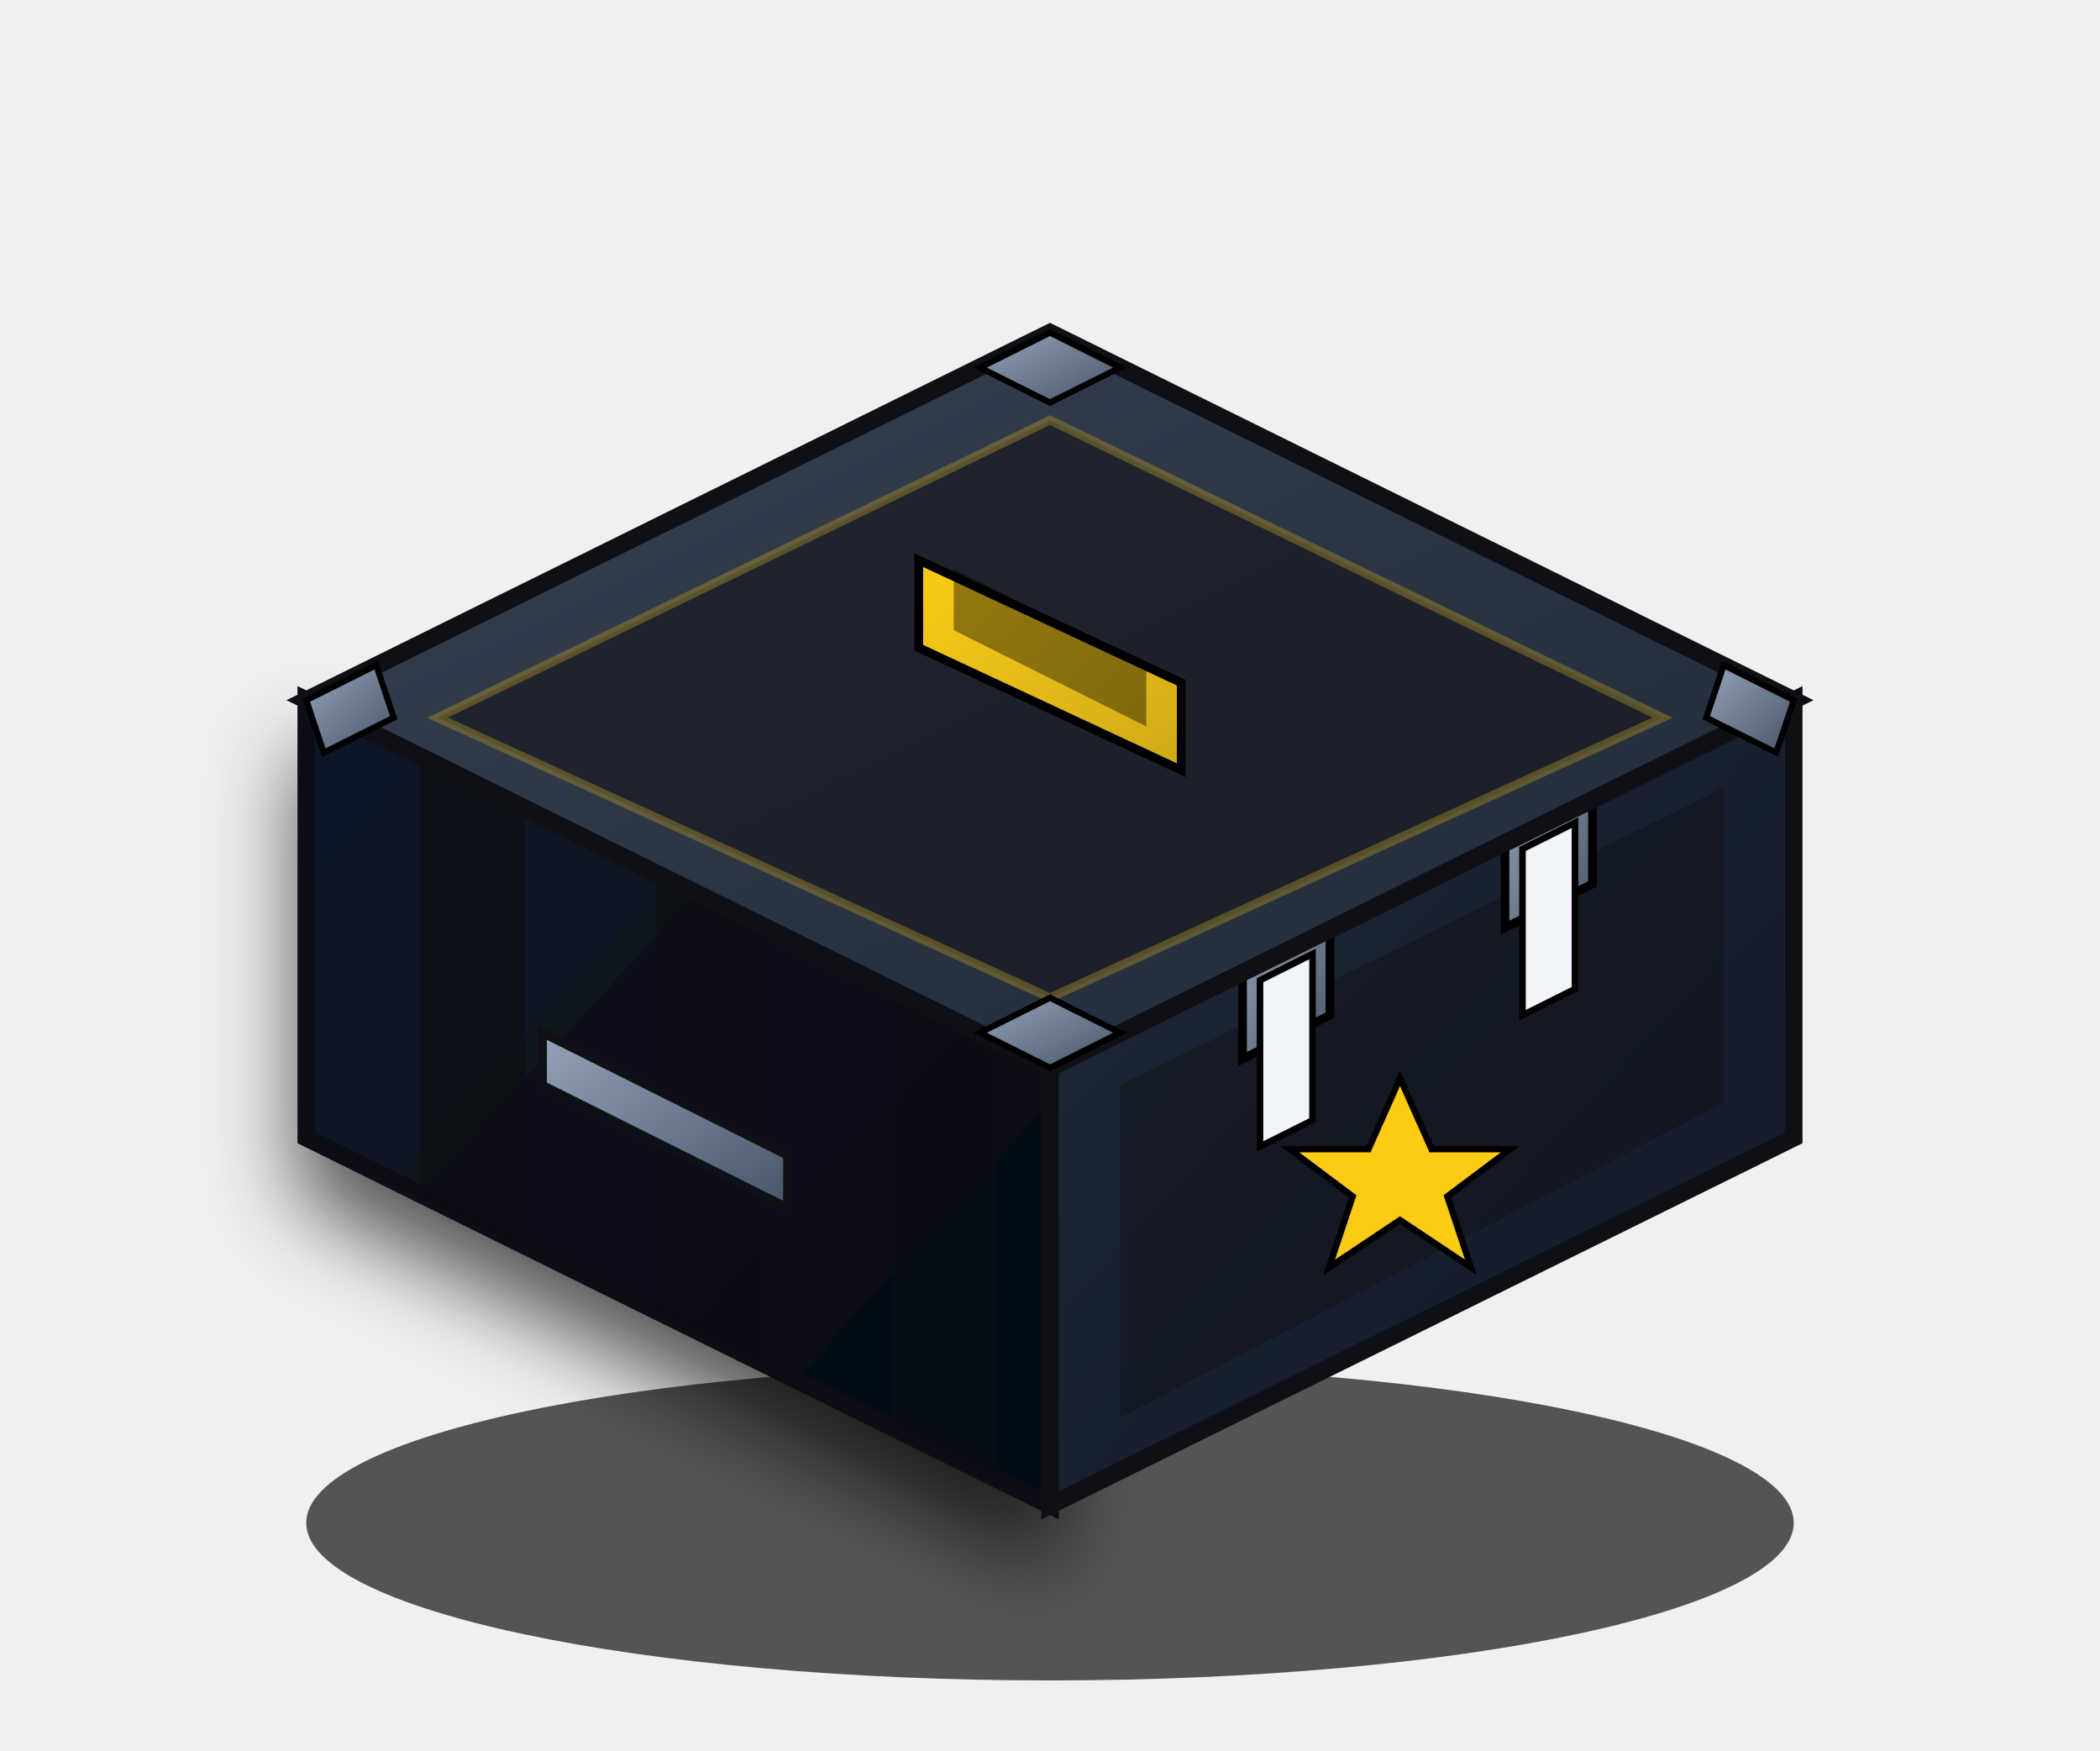
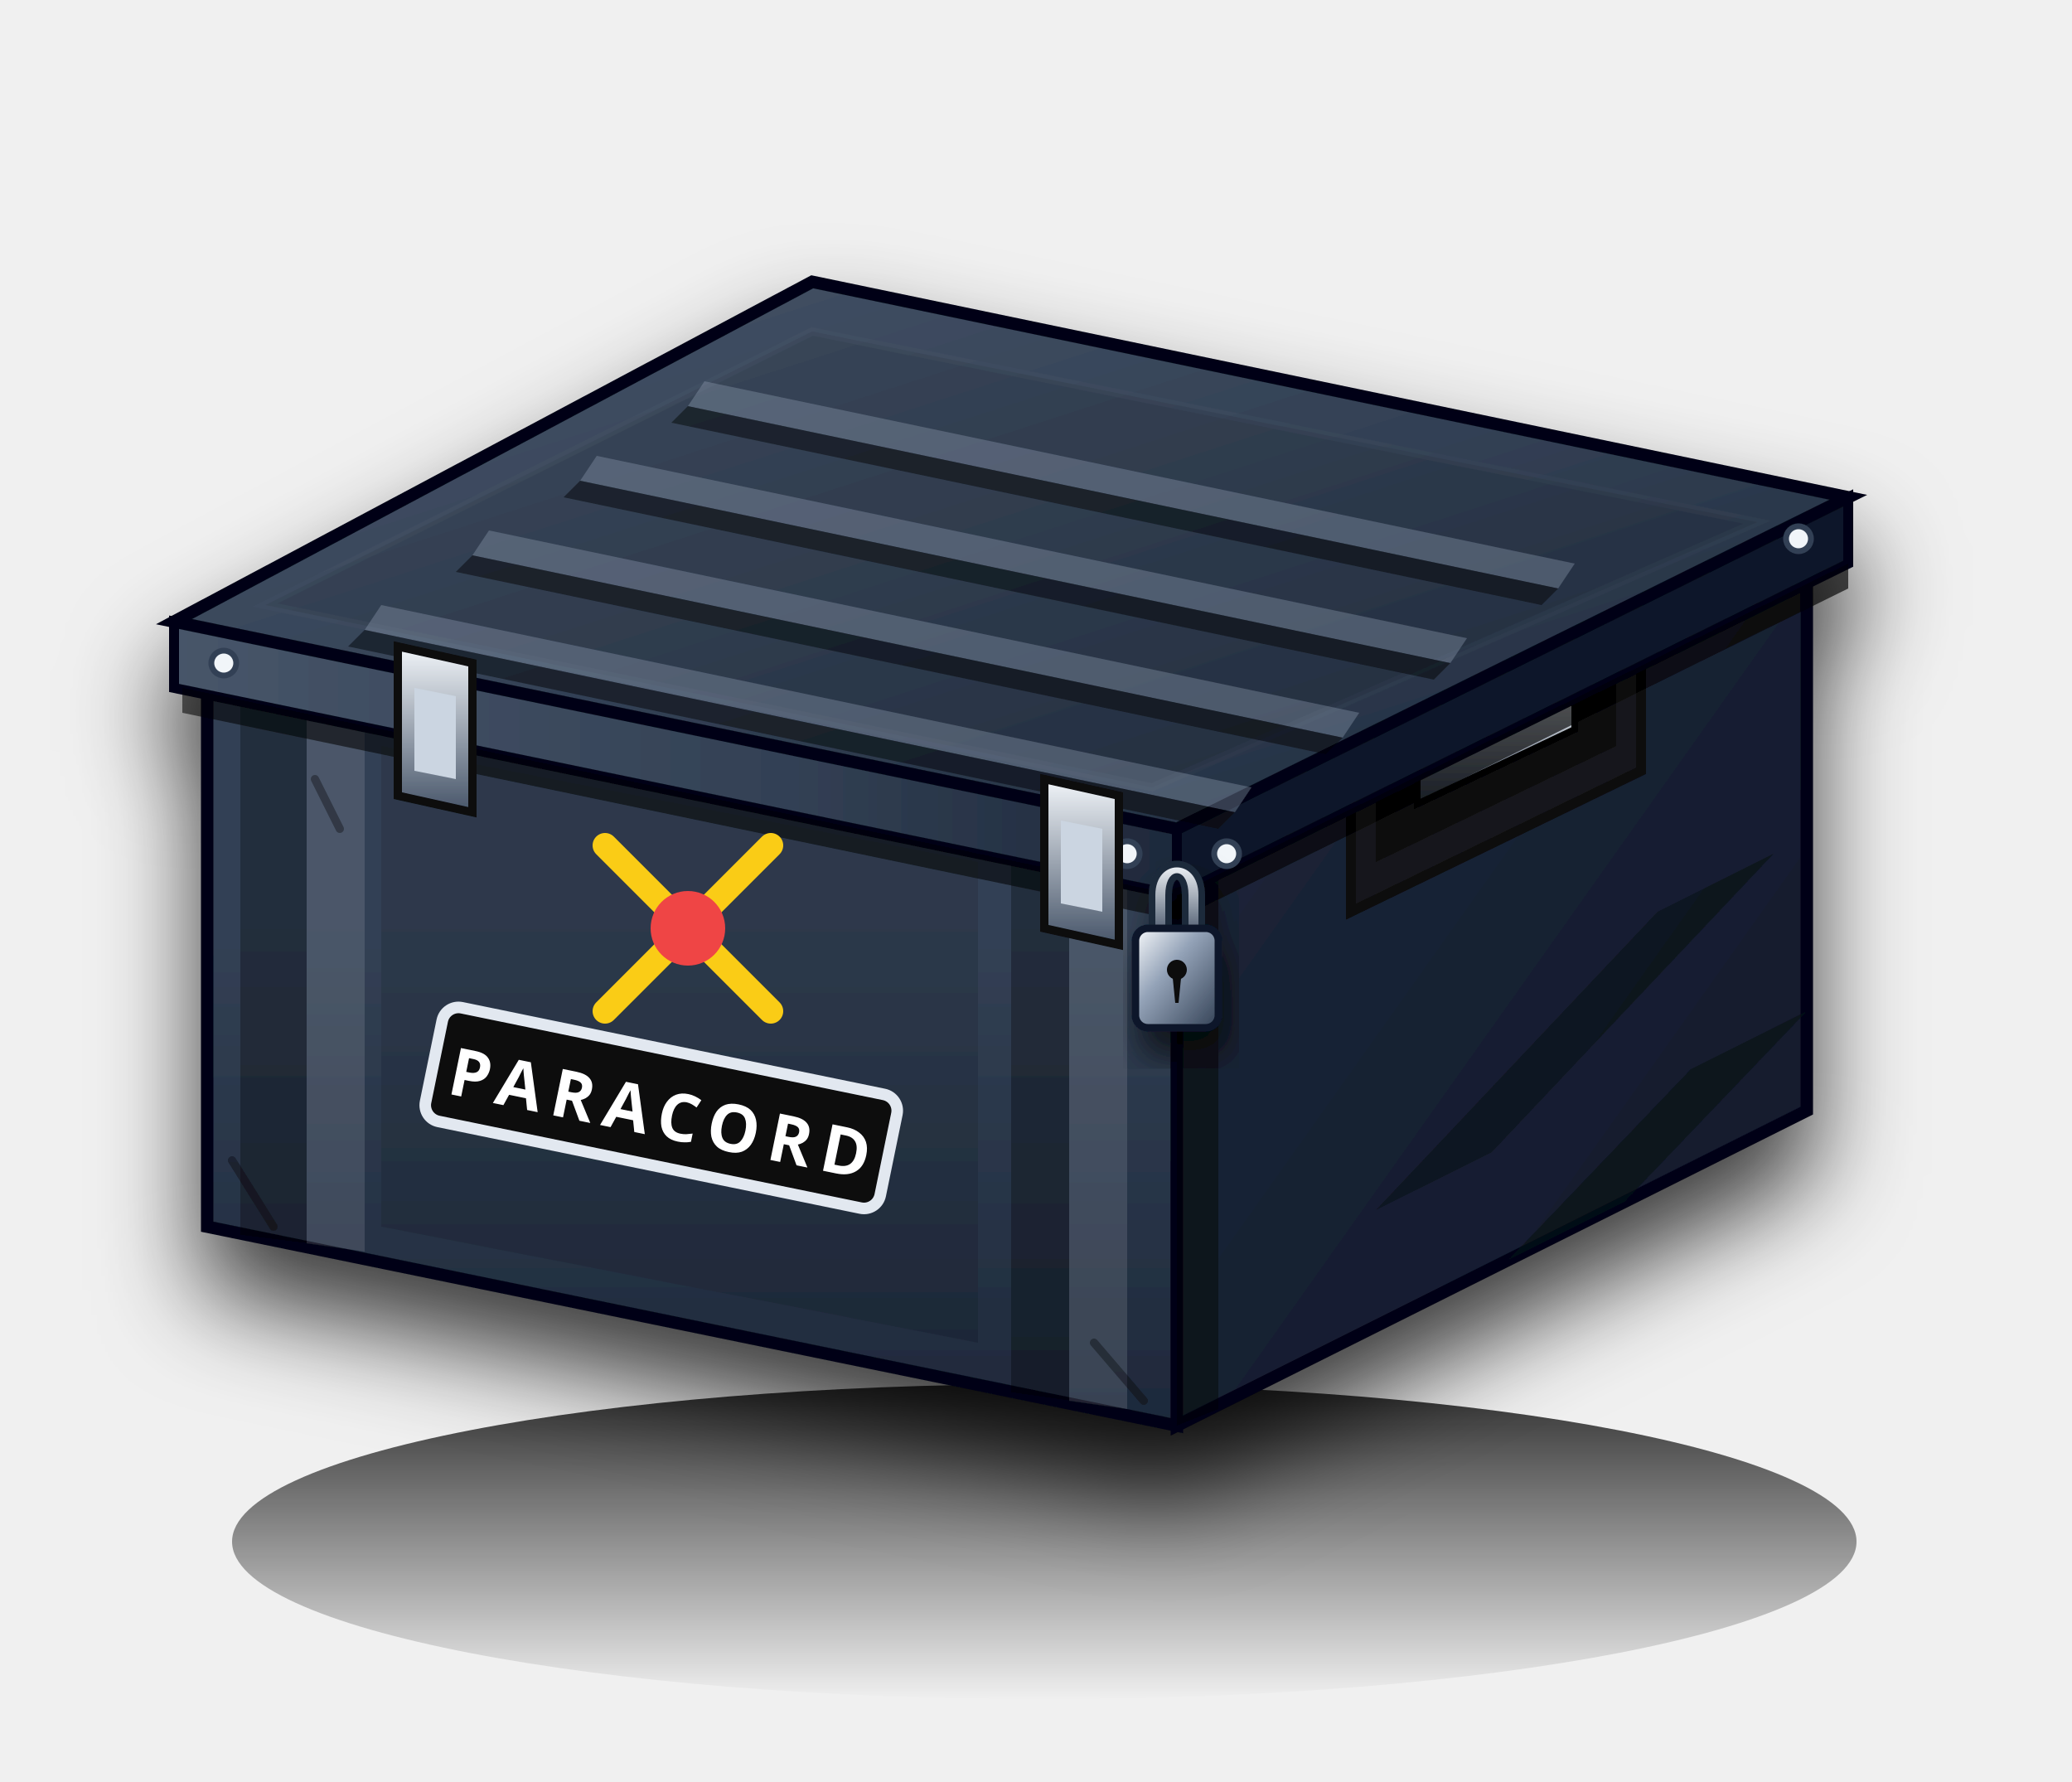
- <svg xmlns="http://www.w3.org/2000/svg" viewBox="0 0 240 200" width="100%" height="100%">
+ <svg xmlns="http://www.w3.org/2000/svg" viewBox="0 0 250 215" width="100%" height="100%">
  <defs>
-     <linearGradient id="topG" x1="0%" y1="0%" x2="100%" y2="100%">
-       <stop offset="0%" stop-color="#374151" />
-       <stop offset="100%" stop-color="#1f2937" />
+     <linearGradient id="groundG_y3otm6" x1="0%" y1="0%" x2="0%" y2="100%">
+       <stop offset="0%" stop-color="#000000" stop-opacity="0.8" />
+       <stop offset="100%" stop-color="#000000" stop-opacity="0" />
    </linearGradient>
-     <linearGradient id="leftG" x1="0%" y1="0%" x2="100%" y2="100%">
-       <stop offset="0%" stop-color="#111827" />
-       <stop offset="100%" stop-color="#030712" />
+     <linearGradient id="topG_y3otm6" x1="0%" y1="0%" x2="100%" y2="100%">
+       <stop offset="0%" stop-color="#475569" />
+       <stop offset="50%" stop-color="#334155" />
+       <stop offset="100%" stop-color="#1e293b" />
    </linearGradient>
-     <linearGradient id="rightG" x1="0%" y1="0%" x2="100%" y2="100%">
-       <stop offset="0%" stop-color="#1f2937" />
-       <stop offset="100%" stop-color="#111827" />
+     <linearGradient id="frontG_y3otm6" x1="0%" y1="0%" x2="0%" y2="100%">
+       <stop offset="0%" stop-color="#334155" />
+       <stop offset="35%" stop-color="#334155" />
+       <stop offset="100%" stop-color="#1e293b" />
    </linearGradient>
-     <linearGradient id="accentG" x1="0%" y1="0%" x2="100%" y2="100%">
-       <stop offset="0%" stop-color="#facc15" />
-       <stop offset="100%" stop-color="#facc15" stop-opacity="0.8" />
+     <linearGradient id="sideG_y3otm6" x1="0%" y1="0%" x2="100%" y2="100%">
+       <stop offset="0%" stop-color="#1e293b" />
+       <stop offset="100%" stop-color="#0f172a" />
    </linearGradient>
-     <linearGradient id="metalG" x1="0%" y1="0%" x2="100%" y2="100%">
-       <stop offset="0%" stop-color="#94a3b8" />
+     <linearGradient id="rimG_y3otm6" x1="0%" y1="0%" x2="100%" y2="0%">
+       <stop offset="0%" stop-color="#475569" />
+       <stop offset="60%" stop-color="#334155" />
+       <stop offset="100%" stop-color="#1e293b" />
+     </linearGradient>
+     <linearGradient id="padlockG_y3otm6" x1="0%" y1="0%" x2="100%" y2="100%">
+       <stop offset="0%" stop-color="#f8fafc" />
+       <stop offset="40%" stop-color="#94a3b8" />
+       <stop offset="100%" stop-color="#334155" />
+     </linearGradient>
+     <linearGradient id="steelG_y3otm6" x1="0%" y1="0%" x2="0%" y2="100%">
+       <stop offset="0%" stop-color="#f1f5f9" />
      <stop offset="100%" stop-color="#475569" />
    </linearGradient>
-     <filter id="shadow" x="-20%" y="-20%" width="140%" height="140%">
-       <feDropShadow dx="0" dy="6" stdDeviation="5" flood-color="#000" flood-opacity="0.65" />
+     <filter id="softShad_y3otm6" x="-30%" y="-30%" width="160%" height="160%">
+       <feDropShadow dx="0" dy="7" stdDeviation="6" flood-color="#000000" flood-opacity="0.75" />
+     </filter>
+     <filter id="lockShad_y3otm6" x="-25%" y="-25%" width="150%" height="150%">
+       <feDropShadow dx="1" dy="3" stdDeviation="2" flood-color="#000000" flood-opacity="0.65" />
    </filter>
  </defs>
-   <ellipse cx="120" cy="174" rx="85" ry="18" fill="#000000" opacity="0.65" />
-   <polygon points="35,80 120,122 120,172 35,130" fill="url(#leftG)" stroke="#0f1015" stroke-width="2" filter="url(#shadow)" />
-   <polygon points="48,87 60,93 60,143 48,137" fill="#0c0d12" opacity="0.6" />
-   <polygon points="75,100 87,106 87,156 75,150" fill="#0c0d12" opacity="0.6" />
-   <polygon points="102,113 114,119 114,169 102,163" fill="#0c0d12" opacity="0.6" />
-   <polygon points="62,118 90,132 90,138 62,124" fill="url(#metalG)" stroke="#0f1015" stroke-width="1" />
-   <polygon points="120,122 205,80 205,130 120,172" fill="url(#rightG)" stroke="#0f1015" stroke-width="2" />
-   <polygon points="128,124 197,90 197,126 128,162" fill="#0c0d12" opacity="0.4" />
-   <polygon points="142,108 152,103 152,116 142,121" fill="url(#metalG)" stroke="#000" stroke-width="1" />
-   <polygon points="144,112 150,109 150,128 144,131" fill="#f1f5f9" stroke="#000" stroke-width="0.75" />
-   <polygon points="172,93 182,88 182,101 172,106" fill="url(#metalG)" stroke="#000" stroke-width="1" />
-   <polygon points="174,97 180,94 180,113 174,116" fill="#f1f5f9" stroke="#000" stroke-width="0.75" />
-   <g transform="translate(160, 134) scale(0.9)">
-     <polygon points="0,-12 4,-3 14,-3 6,3 9,12 0,6 -9,12 -6,3 -14,-3 -4,-3" fill="#facc15" stroke="#000" stroke-width="0.8" />
+   <ellipse cx="126" cy="186" rx="98" ry="19" fill="url(#groundG_y3otm6)" />
+   <g filter="url(#softShad_y3otm6)">
+     <polygon points="25,78 142,102 142,172 25,148" fill="url(#frontG_y3otm6)" stroke="#020617" stroke-width="1.5" />
+     <polygon points="29,81 37,83 37,150 29,149" fill="#000000" opacity="0.3" />
+     <polygon points="37,83 44,84 44,151 37,150" fill="#ffffff" opacity="0.12" />
+     <polygon points="122,100 129,101 129,169 122,168" fill="#000000" opacity="0.3" />
+     <polygon points="129,101 136,102 136,170 129,169" fill="#ffffff" opacity="0.12" />
+     <polygon points="46,90 118,104 118,162 46,148" fill="#000000" opacity="0.12" />
+     <path d="M 28,140 L 33,148 M 132,162 L 138,169 M 38,94 L 41,100" stroke="#000000" opacity="0.35" stroke-width="1" stroke-linecap="round" />
+     <polygon points="142,102 218,64 218,134 142,172" fill="url(#sideG_y3otm6)" stroke="#020617" stroke-width="1.5" />
+     <polygon points="142,102 147,100 147,170 142,172" fill="#000000" opacity="0.45" />
+     <g opacity="0.45">
+       <polygon points="166,146 180,139 214,103 200,110" fill="#09090b" />
+       <polygon points="182,152 196,145 218,122 204,129" fill="#09090b" />
+     </g>
+     <polygon points="163,88 198,71 198,93 163,110" fill="#18181b" stroke="#09090b" stroke-width="1.2" />
+     <polygon points="166,90 195,76 195,90 166,104" fill="#09090b" />
+     <polygon points="171,92 190,83 190,88 171,97" fill="url(#steelG_y3otm6)" stroke="#000000" stroke-width="0.8" />
+     <polygon points="21,75 142,100 142,108 21,83" fill="url(#rimG_y3otm6)" stroke="#020617" stroke-width="1.2" />
+     <polygon points="142,100 223,60 223,68 142,108" fill="#0f172a" stroke="#020617" stroke-width="1.2" />
+     <polygon points="22,83 142,108 142,111 22,86" fill="#000000" opacity="0.55" />
+     <polygon points="142,108 223,68 223,71 142,111" fill="#000000" opacity="0.65" />
+     <polygon points="98,34 223,60 142,100 21,75" fill="url(#topG_y3otm6)" stroke="#020617" stroke-width="1.5" />
+     <polygon points="98,40 212,63 139,95 32,73" fill="#000000" opacity="0.1" stroke="#ffffff" stroke-opacity="0.18" stroke-width="1" />
+     <polygon points="85,46 190,68 188,71 83,49" fill="#94a3b8" opacity="0.35" />
+     <polygon points="83,49 188,71 186,73 81,51" fill="#000000" opacity="0.45" />
+     <polygon points="72,55 177,77 175,80 70,58" fill="#94a3b8" opacity="0.35" />
+     <polygon points="70,58 175,80 173,82 68,60" fill="#000000" opacity="0.45" />
+     <polygon points="59,64 164,86 162,89 57,67" fill="#94a3b8" opacity="0.35" />
+     <polygon points="57,67 162,89 160,91 55,69" fill="#000000" opacity="0.45" />
+     <polygon points="46,73 151,95 149,98 44,76" fill="#94a3b8" opacity="0.35" />
+     <polygon points="44,76 149,98 147,100 42,78" fill="#000000" opacity="0.45" />
+     <circle cx="27" cy="80" r="1.5" fill="#f1f5f9" stroke="#334155" stroke-width="0.7" />
+     <circle cx="136" cy="103" r="1.5" fill="#f1f5f9" stroke="#334155" stroke-width="0.7" />
+     <circle cx="148" cy="103" r="1.5" fill="#f1f5f9" stroke="#334155" stroke-width="0.7" />
+     <circle cx="217" cy="65" r="1.5" fill="#f1f5f9" stroke="#334155" stroke-width="0.7" />
+     <polygon points="48,78 57,80 57,98 48,96" fill="url(#steelG_y3otm6)" stroke="#09090b" stroke-width="1" />
+     <polygon points="50,83 55,84 55,94 50,93" fill="#cbd5e1" />
+     <polygon points="126,94 135,96 135,114 126,112" fill="url(#steelG_y3otm6)" stroke="#09090b" stroke-width="1" />
+     <polygon points="128,99 133,100 133,110 128,109" fill="#cbd5e1" />
+     <g transform="translate(83, 118)">
+       <g transform="translate(0, -6)">
+         <path d="M-10,10 L10,-10 M-10,-10 L10,10" stroke="#facc15" stroke-width="3" stroke-linecap="round" />
+         <circle cx="0" cy="0" r="4.5" fill="#ef4444" />
+       </g>
+       <g transform="rotate(11.6) translate(0, 16)">
+         <rect x="-28" y="-7" width="56" height="14" rx="2" fill="#09090b" stroke="#e2e8f0" stroke-width="1.4" />
+         <text x="0" y="3.5" font-family="'Impact', 'Arial Black', sans-serif" font-size="8" font-weight="900" fill="#ffffff" text-anchor="middle" letter-spacing="1.2">PARACORD</text>
+       </g>
+     </g>
+     <g transform="translate(136, 108)" filter="url(#lockShad_y3otm6)">
+       <path d="M 3,0 C 3,-5 9,-5 9,0 L 9,5 L 7,5 L 7,0 C 7,-3 5,-3 5,0 L 5,5 L 3,5 Z" fill="url(#steelG_y3otm6)" stroke="#1e293b" stroke-width="0.8" />
+       <rect x="1" y="4" width="10" height="12" rx="1.5" fill="url(#padlockG_y3otm6)" stroke="#0f172a" stroke-width="0.9" />
+       <circle cx="6" cy="9" r="1.2" fill="#09090b" />
+       <polygon points="5.4,9 6.6,9 6.2,13 5.8,13" fill="#09090b" />
+     </g>
  </g>
-   <polygon points="120,38 205,80 120,122 35,80" fill="url(#topG)" stroke="#0f1015" stroke-width="2" />
-   <polygon points="120,48 190,82 120,114 50,82" fill="#151720" opacity="0.65" stroke="#facc15" stroke-opacity="0.4" stroke-width="1" />
-   <polygon points="120,38 128,42 120,46 112,42" fill="url(#metalG)" stroke="#000" stroke-width="0.7" />
-   <polygon points="205,80 197,76 195,82 203,86" fill="url(#metalG)" stroke="#000" stroke-width="0.7" />
-   <polygon points="120,122 128,118 120,114 112,118" fill="url(#metalG)" stroke="#000" stroke-width="0.7" />
-   <polygon points="35,80 43,76 45,82 37,86" fill="url(#metalG)" stroke="#000" stroke-width="0.7" />
-   <polygon points="105,74 135,88 135,78 105,64" fill="url(#accentG)" stroke="#000" stroke-width="1" />
-   <polygon points="109,72 131,83 131,76 109,65" fill="#000" opacity="0.4" />
</svg>
